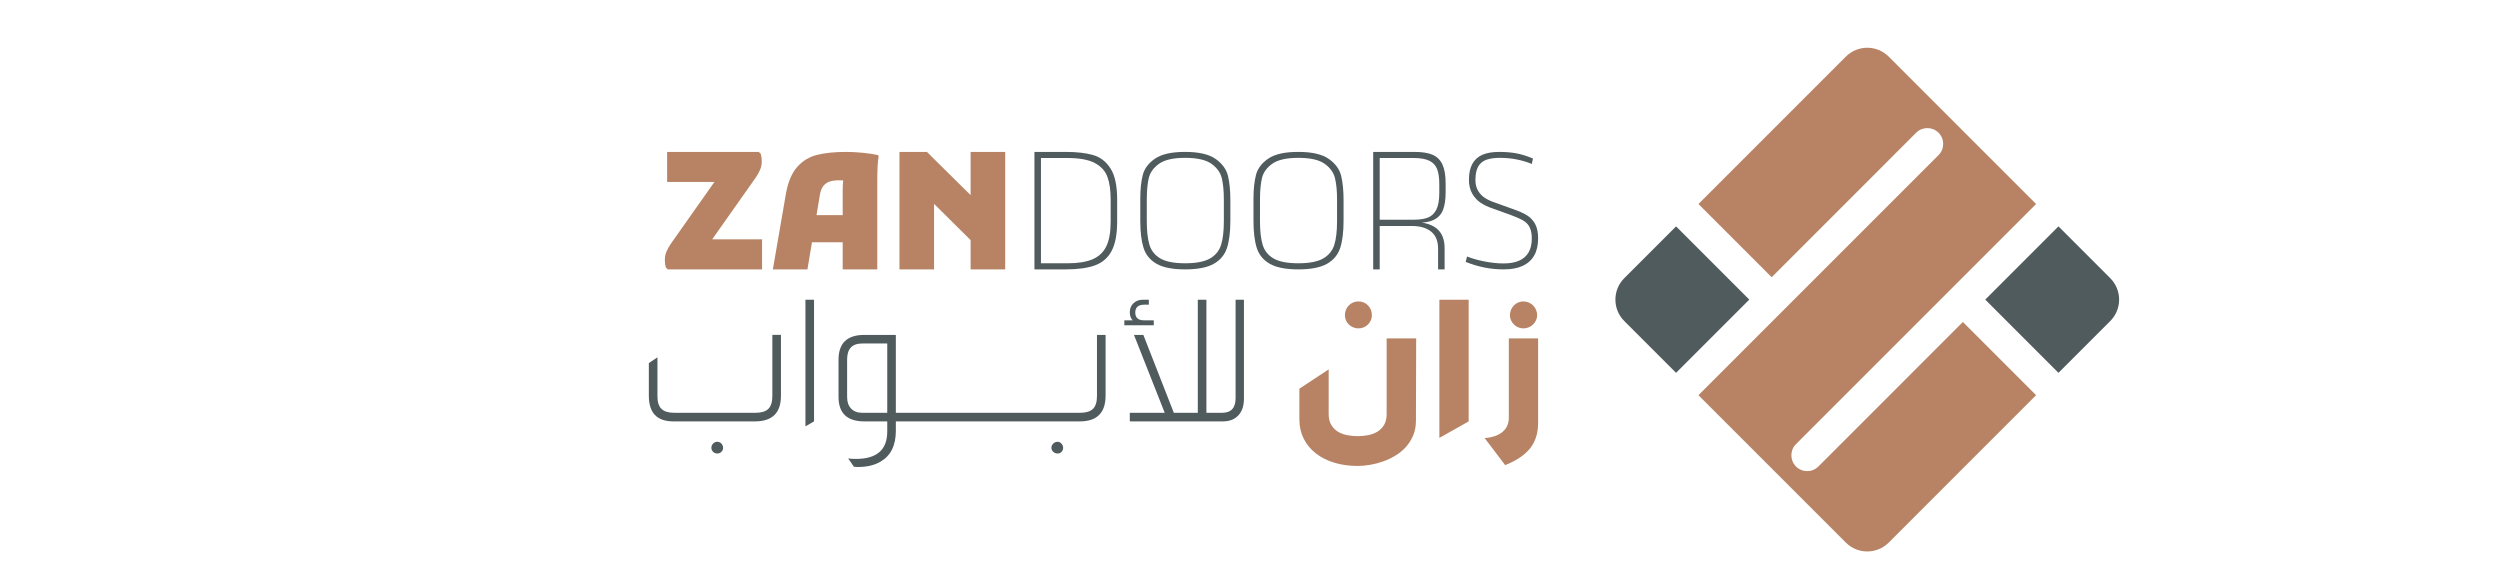
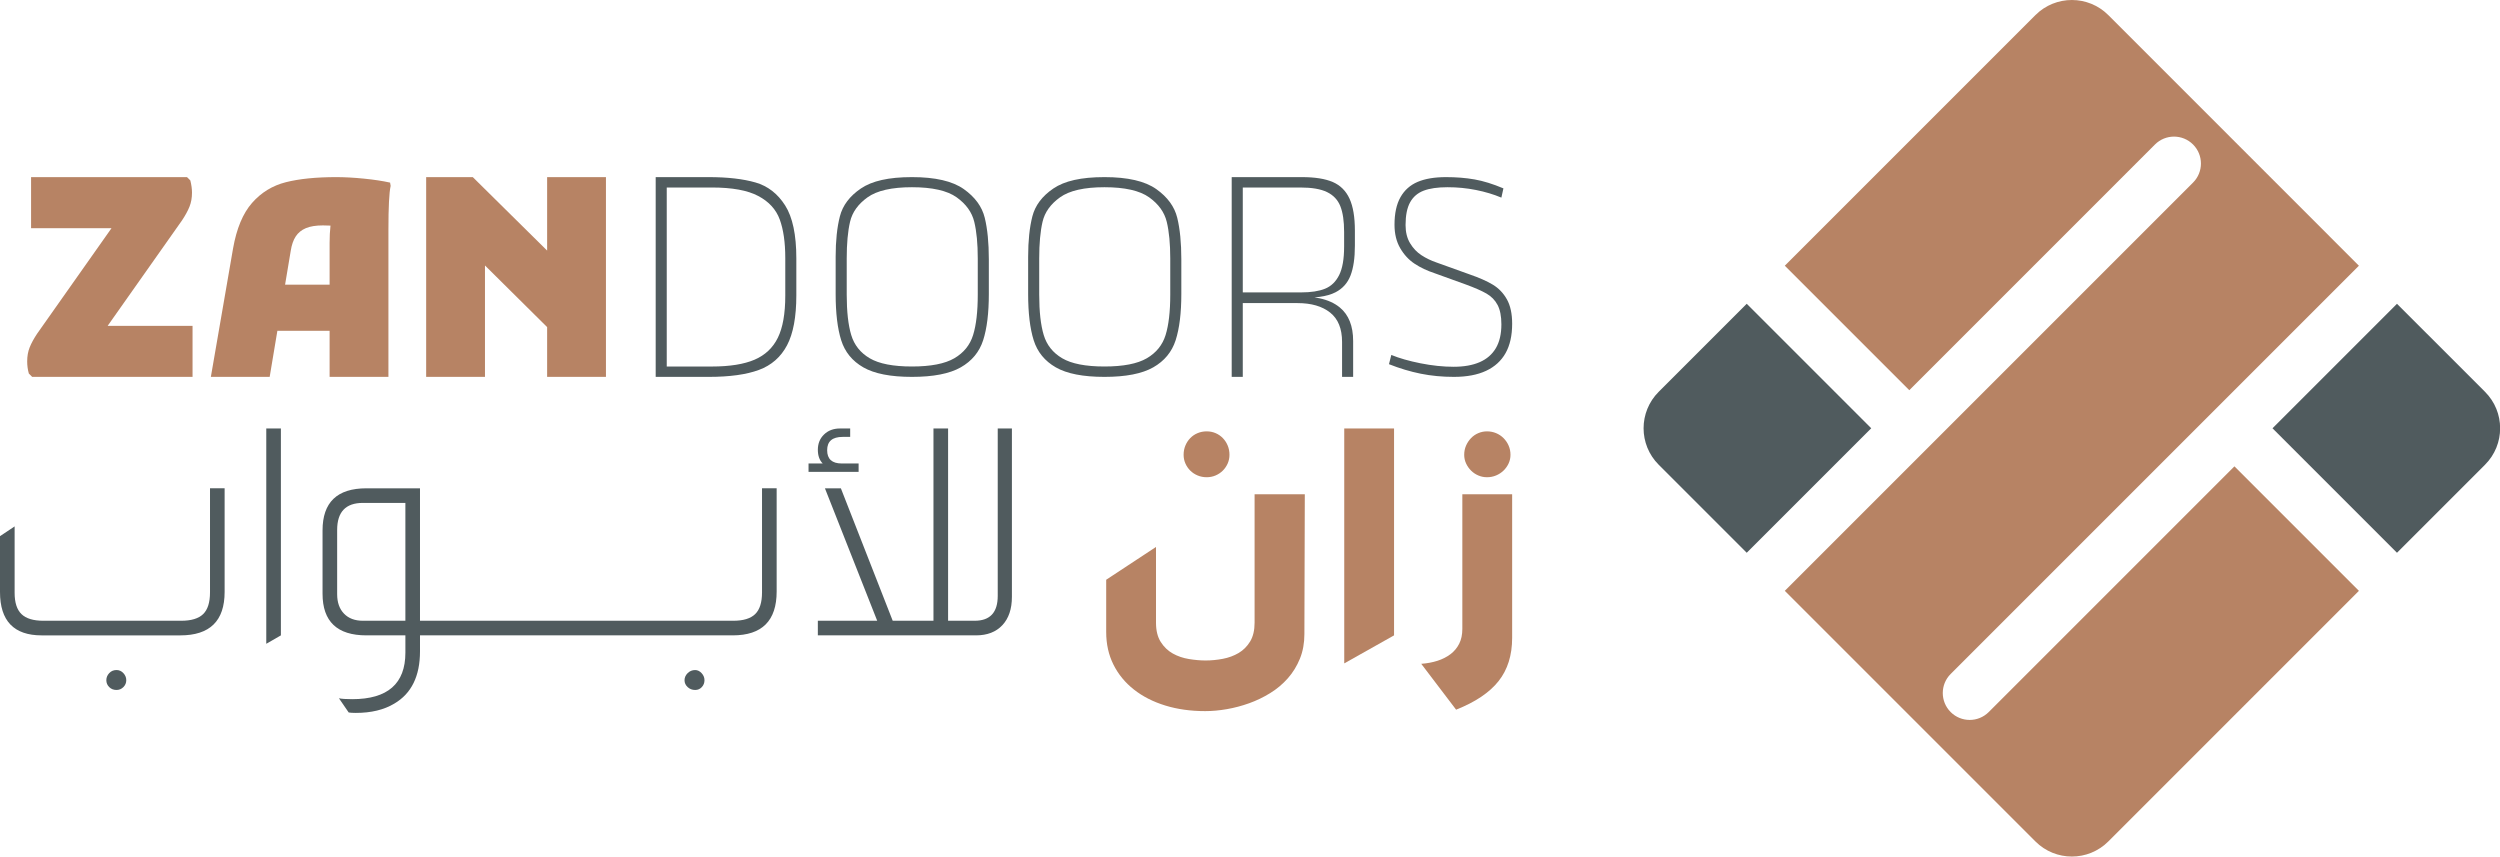
- <svg xmlns="http://www.w3.org/2000/svg" id="Layer_1" data-name="Layer 1" viewBox="0 0 8503.94 1984.25">
-   <defs>
-     <style>
-       .cls-1 {
-         fill: #b78364;
-       }
- 
-       .cls-2 {
-         fill: #505b5e;
-       }
-     </style>
-   </defs>
+ <svg xmlns="http://www.w3.org/2000/svg" width="5001" height="1713" data-name="Layer 1">
  <g>
-     <g>
-       <path class="cls-1" d="m2571.2,603.29c6.66-9.99,11.65-19.15,14.98-27.47,3.33-8.32,5-17.66,5-28.03,0-7.4-1.11-15.54-3.33-24.42l-6.66-6.66h-311.92v102.13h160.92l-148.71,210.91c-6.66,9.99-11.66,19.15-14.99,27.47-3.33,8.32-5,17.67-5,28.03,0,8.52,1.11,16.65,3.33,24.42l6.66,6.66h320.8v-102.12h-169.81l148.72-210.91Z" />
-       <path class="cls-1" d="m2935,519.73c-20.17-2-38.57-3.02-55.22-3.02-40.33,0-73.92,3.39-100.74,10.16-26.83,6.78-49.4,20.58-67.71,41.44-18.31,20.86-30.99,51.24-38.02,91.12l-44.4,256.89h117.66l15.41-92.22h104.48v92.22h117.66v-294.22c0-45.37,1.47-74.65,4.44-87.83l-1.11-6.58c-14.8-3.3-32.29-5.95-52.45-7.96Zm-157.62,212.16l11.37-68.07c1.85-11.71,5.18-21.22,9.99-28.55,4.81-7.31,11.56-12.8,20.26-16.47,8.69-3.65,20.06-5.49,34.13-5.49,5.33,0,10.31.16,15.08.41-1.16,10.64-1.76,22.2-1.76,34.72v83.44h-89.07Z" />
-       <polygon class="cls-1" points="3301.59 516.71 3301.59 663.67 3152.85 516.71 3059.6 516.71 3059.6 916.33 3177.26 916.33 3177.26 693.47 3301.59 816.73 3301.59 916.33 3419.25 916.33 3419.25 516.71 3301.59 516.71" />
-       <path class="cls-2" d="m3718.29,527.4c-24.68-7.1-55.84-10.69-93.51-10.69h-106.03v399.61h106.03c41.94,0,75.43-4.62,100.48-13.91,25.05-9.29,43.77-25.68,56.2-49.22,12.43-23.53,18.63-56.83,18.63-99.93v-74.11c0-47.02-7.43-82.28-22.39-105.81-14.96-23.53-34.78-38.85-59.42-45.95Zm59.69,226.47c0,35.95-4.96,64.02-14.87,84.19-9.91,20.17-25.42,34.79-46.57,43.89-21.2,9.06-49.64,13.64-85.38,13.64h-90.29v-358.1h90.29c40.42,0,71.3,5.6,92.63,16.9,21.38,11.25,35.74,26.94,43.13,47.12,7.39,20.17,11.06,45.85,11.06,77.09v75.27Z" />
-       <path class="cls-2" d="m4135.07,540.68c-22.53-15.97-57.09-23.97-103.69-23.97s-79.91,7.61-102.24,22.81c-22.34,15.21-36.32,33.78-41.94,55.72-5.63,21.95-8.45,48.9-8.45,80.85v74.5c0,38.11,3.69,68.92,11.07,92.39,7.38,23.49,22.14,41.58,44.28,54.29,22.13,12.7,54.56,19.05,97.28,19.05s75.24-6.35,97.58-19.05c22.33-12.71,37.28-30.8,44.86-54.29,7.57-23.48,11.36-54.28,11.36-92.39v-69.3c0-33.11-2.72-60.83-8.16-83.16-5.44-22.32-19.42-41.48-41.94-57.46Zm27.96,211.07c0,33.88-3.11,60.83-9.32,80.85-6.22,20.02-18.74,35.51-37.57,46.49-18.85,10.97-47.1,16.46-84.76,16.46s-65.83-5.49-84.47-16.46c-18.64-10.97-30.97-26.46-36.99-46.49-6.03-20.01-9.03-46.97-9.03-80.85v-72.18c0-30.03,2.23-54.57,6.7-73.63,4.46-19.05,16.11-35.32,34.95-48.8,18.83-13.47,48.44-20.21,88.84-20.21s70.58,6.74,89.42,20.21c18.83,13.48,30.58,29.84,35.24,49.09,4.66,19.25,6.99,43.7,6.99,73.34v72.18Z" />
-       <path class="cls-2" d="m4520.13,540.68c-22.53-15.97-57.09-23.97-103.69-23.97s-79.91,7.61-102.24,22.81c-22.34,15.21-36.32,33.78-41.94,55.72-5.63,21.95-8.45,48.9-8.45,80.85v74.5c0,38.11,3.69,68.92,11.07,92.39,7.38,23.49,22.14,41.58,44.28,54.29,22.13,12.7,54.56,19.05,97.28,19.05s75.24-6.35,97.58-19.05c22.33-12.71,37.28-30.8,44.86-54.29,7.57-23.48,11.36-54.28,11.36-92.39v-69.3c0-33.11-2.72-60.83-8.16-83.16-5.44-22.32-19.42-41.48-41.94-57.46Zm27.96,211.07c0,33.88-3.11,60.83-9.32,80.85-6.22,20.02-18.74,35.51-37.57,46.49-18.85,10.97-47.1,16.46-84.76,16.46s-65.83-5.49-84.47-16.46c-18.64-10.97-30.97-26.46-36.99-46.49-6.03-20.01-9.03-46.97-9.03-80.85v-72.18c0-30.03,2.23-54.57,6.7-73.63,4.46-19.05,16.11-35.32,34.95-48.8,18.83-13.47,48.44-20.21,88.84-20.21s70.58,6.74,89.42,20.21c18.83,13.48,30.58,29.84,35.24,49.09,4.66,19.25,6.99,43.7,6.99,73.34v72.18Z" />
-       <path class="cls-2" d="m4873.16,526.52c-15.14-6.54-35.74-9.81-61.76-9.81h-140.4v399.61h22.16v-147.6h109.52c27.57,0,49.28,6.3,65.24,18.96,15.92,12.65,23.86,32.22,23.86,58.7v69.95h22.16v-71.72c0-30.02-8.86-52.39-26.52-67.01-10.78-8.92-24.45-15.08-41.06-18.58-3.12-.65-6.42-1.22-9.77-1.68,3.4-.23,6.65-.61,9.77-1.03,12.98-1.73,23.77-4.81,32.35-9.25,14.13-7.28,24.13-18.45,29.96-33.48,5.83-15.04,8.76-34.98,8.76-59.91v-29.65c0-27.27-3.58-48.7-10.78-64.3-7.2-15.6-18.35-26.66-33.49-33.2Zm22.71,129.53c0,24.51-3.3,43.38-9.91,56.64-6.61,13.21-16.01,22.32-28.26,27.27-12.2,4.95-28.22,7.38-48.04,7.38h-116.49v-209.85h115.35c22.89,0,40.65,3.04,53.27,9.2,12.62,6.12,21.47,15.5,26.52,28.16,5.05,12.66,7.57,29.84,7.57,51.55v29.65Z" />
-       <path class="cls-2" d="m5221.52,761.27c-6.99-12.51-16.41-22.32-28.25-29.45-11.85-7.12-27.29-13.95-46.31-20.5l-65.83-23.67c-11.27-3.85-21.46-8.75-30.58-14.73-9.13-5.96-16.7-13.95-22.72-23.96-6.03-10.01-9.03-22.14-9.03-36.38,0-19.25,3-34.36,9.03-45.34,6.02-10.97,15.05-18.77,27.09-23.38,12.03-4.62,27.96-6.93,47.77-6.93s38.35,1.83,56.8,5.49c18.44,3.66,35.44,8.76,50.98,15.3l4.08-18.48c-20.97-8.85-40.2-14.82-57.67-17.9-17.47-3.08-36.51-4.62-57.09-4.62-22.92,0-41.85,3.18-56.8,9.53-14.95,6.35-26.41,16.56-34.37,30.61-7.96,14.06-11.94,32.44-11.94,55.15,0,18.1,3.79,33.69,11.36,46.77,7.58,13.09,17.19,23.49,28.84,31.18,11.65,7.71,25.05,14.06,40.2,19.05l62.33,22.52c17.86,6.55,31.65,12.61,41.36,18.19,9.7,5.58,17.08,13.19,22.14,22.81,5.04,9.63,7.57,22.52,7.57,38.69,0,19.25-3.7,35.14-11.07,47.64-7.38,12.51-18.16,21.85-32.33,28-14.18,6.16-31.56,9.24-52.14,9.24s-43.02-2.31-66.12-6.93c-23.11-4.62-42.62-10.19-58.54-16.74l-4.66,18.48c21.35,8.47,42.53,14.83,63.49,19.06,20.97,4.23,43.11,6.35,66.41,6.35,25.63,0,47.09-4.04,64.37-12.13,17.28-8.08,30.29-19.92,39.03-35.51,8.74-15.59,13.11-35.13,13.11-58.62,0-20.01-3.49-36.28-10.48-48.8Z" />
+     <g id="svg_1">
+       <g id="svg_2">
+         <path id="svg_3" fill="#b78364" d="m364.09,440.882c6.66,-9.99 11.65,-19.15 14.98,-27.47c3.33,-8.32 5,-17.66 5,-28.03c0,-7.4 -1.11,-15.54 -3.33,-24.42l-6.66,-6.66l-311.92,0l0,102.13l160.92,0l-148.71,210.91c-6.66,9.99 -11.66,19.15 -14.99,27.47c-3.33,8.32 -5,17.67 -5,28.03c0,8.52 1.11,16.65 3.33,24.42l6.66,6.66l320.8,0l0,-102.12l-169.81,0l148.72,-210.91l0.01,-0.01z" class="cls-1" />
+         <path id="svg_4" fill="#b78364" d="m727.89,357.322c-20.17,-2 -38.57,-3.02 -55.22,-3.02c-40.33,0 -73.92,3.39 -100.74,10.16c-26.83,6.78 -49.4,20.58 -67.71,41.44c-18.31,20.86 -30.99,51.24 -38.02,91.12l-44.4,256.89l117.66,0l15.41,-92.22l104.48,0l0,92.22l117.66,0l0,-294.22c0,-45.37 1.47,-74.65 4.44,-87.83l-1.11,-6.58c-14.8,-3.3 -32.29,-5.95 -52.45,-7.96zm-157.62,212.16l11.37,-68.07c1.85,-11.71 5.18,-21.22 9.99,-28.55c4.81,-7.31 11.56,-12.8 20.26,-16.47c8.69,-3.65 20.06,-5.49 34.13,-5.49c5.33,0 10.31,0.16 15.08,0.41c-1.16,10.64 -1.76,22.2 -1.76,34.72l0,83.44l-89.07,0l0,0.01z" class="cls-1" />
+         <polygon id="svg_5" fill="#b78364" points="1094.48,354.303 1094.48,501.262 945.74,354.303 852.49,354.303 852.49,753.922 970.15,753.922 970.15,531.062 1094.48,654.323 1094.48,753.922 1212.14,753.922 1212.14,354.303 1094.48,354.303 " class="cls-1" />
+         <path id="svg_6" fill="#505b5e" d="m1511.18,364.993c-24.68,-7.1 -55.84,-10.69 -93.51,-10.69l-106.03,0l0,399.61l106.03,0c41.94,0 75.43,-4.62 100.48,-13.91c25.05,-9.29 43.77,-25.68 56.2,-49.22c12.43,-23.53 18.63,-56.83 18.63,-99.93l0,-74.11c0,-47.02 -7.43,-82.28 -22.39,-105.81c-14.96,-23.53 -34.78,-38.85 -59.42,-45.95l0.01,0.01zm59.69,226.47c0,35.95 -4.96,64.02 -14.87,84.19c-9.91,20.17 -25.42,34.79 -46.57,43.89c-21.2,9.06 -49.64,13.64 -85.38,13.64l-90.29,0l0,-358.1l90.29,0c40.42,0 71.3,5.6 92.63,16.9c21.38,11.25 35.74,26.94 43.13,47.12c7.39,20.17 11.06,45.85 11.06,77.09l0,75.27z" class="cls-2" />
+         <path id="svg_7" fill="#505b5e" d="m1927.96,378.272c-22.53,-15.97 -57.09,-23.97 -103.69,-23.97s-79.91,7.61 -102.24,22.81c-22.34,15.21 -36.32,33.78 -41.94,55.72c-5.63,21.95 -8.45,48.9 -8.45,80.85l0,74.5c0,38.11 3.69,68.92 11.07,92.39c7.38,23.49 22.14,41.58 44.28,54.29c22.13,12.7 54.56,19.05 97.28,19.05s75.24,-6.35 97.58,-19.05c22.33,-12.71 37.28,-30.8 44.86,-54.29c7.57,-23.48 11.36,-54.28 11.36,-92.39l0,-69.3c0,-33.11 -2.72,-60.83 -8.16,-83.16c-5.44,-22.32 -19.42,-41.48 -41.94,-57.46l-0.01,0.01zm27.96,211.07c0,33.88 -3.11,60.83 -9.32,80.85c-6.22,20.02 -18.74,35.51 -37.57,46.49c-18.85,10.97 -47.1,16.46 -84.76,16.46s-65.83,-5.49 -84.47,-16.46c-18.64,-10.97 -30.97,-26.46 -36.99,-46.49c-6.03,-20.01 -9.03,-46.97 -9.03,-80.85l0,-72.18c0,-30.03 2.23,-54.57 6.7,-73.63c4.46,-19.05 16.11,-35.32 34.95,-48.8c18.83,-13.47 48.44,-20.21 88.84,-20.21s70.58,6.74 89.42,20.21c18.83,13.48 30.58,29.84 35.24,49.09c4.66,19.25 6.99,43.7 6.99,73.34l0,72.18z" class="cls-2" />
+         <path id="svg_8" fill="#505b5e" d="m2313.02,378.272c-22.53,-15.97 -57.09,-23.97 -103.69,-23.97s-79.91,7.61 -102.24,22.81c-22.34,15.21 -36.32,33.78 -41.94,55.72c-5.63,21.95 -8.45,48.9 -8.45,80.85l0,74.5c0,38.11 3.69,68.92 11.07,92.39c7.38,23.49 22.14,41.58 44.28,54.29c22.13,12.7 54.56,19.05 97.28,19.05s75.24,-6.35 97.58,-19.05c22.33,-12.71 37.28,-30.8 44.86,-54.29c7.57,-23.48 11.36,-54.28 11.36,-92.39l0,-69.3c0,-33.11 -2.72,-60.83 -8.16,-83.16c-5.44,-22.32 -19.42,-41.48 -41.94,-57.46l-0.01,0.01zm27.96,211.07c0,33.88 -3.11,60.83 -9.32,80.85c-6.22,20.02 -18.74,35.51 -37.57,46.49c-18.85,10.97 -47.1,16.46 -84.76,16.46s-65.83,-5.49 -84.47,-16.46c-18.64,-10.97 -30.97,-26.46 -36.99,-46.49c-6.03,-20.01 -9.03,-46.97 -9.03,-80.85l0,-72.18c0,-30.03 2.23,-54.57 6.7,-73.63c4.46,-19.05 16.11,-35.32 34.95,-48.8c18.83,-13.47 48.44,-20.21 88.84,-20.21s70.58,6.74 89.42,20.21c18.83,13.48 30.58,29.84 35.24,49.09c4.66,19.25 6.99,43.7 6.99,73.34l0,72.18z" class="cls-2" />
+         <path id="svg_9" fill="#505b5e" d="m2666.05,364.113c-15.14,-6.54 -35.74,-9.81 -61.76,-9.81l-140.4,0l0,399.61l22.16,0l0,-147.6l109.52,0c27.57,0 49.28,6.3 65.24,18.96c15.92,12.65 23.86,32.22 23.86,58.7l0,69.95l22.16,0l0,-71.72c0,-30.02 -8.86,-52.39 -26.52,-67.01c-10.78,-8.92 -24.45,-15.08 -41.06,-18.58c-3.12,-0.65 -6.42,-1.22 -9.77,-1.68c3.4,-0.23 6.65,-0.61 9.77,-1.03c12.98,-1.73 23.77,-4.81 32.35,-9.25c14.13,-7.28 24.13,-18.45 29.96,-33.48c5.83,-15.04 8.76,-34.98 8.76,-59.91l0,-29.65c0,-27.27 -3.58,-48.7 -10.78,-64.3c-7.2,-15.6 -18.35,-26.66 -33.49,-33.2zm22.71,129.53c0,24.51 -3.3,43.38 -9.91,56.64c-6.61,13.21 -16.01,22.32 -28.26,27.27c-12.2,4.95 -28.22,7.38 -48.04,7.38l-116.49,0l0,-209.85l115.35,0c22.89,0 40.65,3.04 53.27,9.2c12.62,6.12 21.47,15.5 26.52,28.16c5.05,12.66 7.57,29.84 7.57,51.55l0,29.65l-0.01,0z" class="cls-2" />
+         <path id="svg_10" fill="#505b5e" d="m3014.41,598.862c-6.99,-12.51 -16.41,-22.32 -28.25,-29.45c-11.85,-7.12 -27.29,-13.95 -46.31,-20.5l-65.83,-23.67c-11.27,-3.85 -21.46,-8.75 -30.58,-14.73c-9.13,-5.96 -16.7,-13.95 -22.72,-23.96c-6.03,-10.01 -9.03,-22.14 -9.03,-36.38c0,-19.25 3,-34.36 9.03,-45.34c6.02,-10.97 15.05,-18.77 27.09,-23.38c12.03,-4.62 27.96,-6.93 47.77,-6.93s38.35,1.83 56.8,5.49c18.44,3.66 35.44,8.76 50.98,15.3l4.08,-18.48c-20.97,-8.85 -40.2,-14.82 -57.67,-17.9c-17.47,-3.08 -36.51,-4.62 -57.09,-4.62c-22.92,0 -41.85,3.18 -56.8,9.53c-14.95,6.35 -26.41,16.56 -34.37,30.61c-7.96,14.06 -11.94,32.44 -11.94,55.15c0,18.1 3.79,33.69 11.36,46.77c7.58,13.09 17.19,23.49 28.84,31.18c11.65,7.71 25.05,14.06 40.2,19.05l62.33,22.52c17.86,6.55 31.65,12.61 41.36,18.19c9.7,5.58 17.08,13.19 22.14,22.81c5.04,9.63 7.57,22.52 7.57,38.69c0,19.25 -3.7,35.14 -11.07,47.64c-7.38,12.51 -18.16,21.85 -32.33,28c-14.18,6.16 -31.56,9.24 -52.14,9.24s-43.02,-2.31 -66.12,-6.93c-23.11,-4.62 -42.62,-10.19 -58.54,-16.74l-4.66,18.48c21.35,8.47 42.53,14.83 63.49,19.06c20.97,4.23 43.11,6.35 66.41,6.35c25.63,0 47.09,-4.04 64.37,-12.13c17.28,-8.08 30.29,-19.92 39.03,-35.51c8.74,-15.59 13.11,-35.13 13.11,-58.62c0,-20.01 -3.49,-36.28 -10.48,-48.8l-0.03,0.01z" class="cls-2" />
+       </g>
+       <g id="svg_11">
+         <path id="svg_12" fill="#505b5e" d="m233.09,1340.332c-5.91,0 -10.78,2.07 -14.62,6.2c-3.84,4.14 -5.76,8.86 -5.76,14.18s1.92,9.9 5.76,13.74c3.84,3.84 8.71,5.76 14.62,5.76c5.32,0 9.9,-1.92 13.74,-5.76c3.84,-3.84 5.76,-8.42 5.76,-13.74s-1.92,-10.05 -5.76,-14.18c-3.84,-4.14 -8.42,-6.2 -13.74,-6.2z" class="cls-2" />
+         <path id="svg_13" fill="#505b5e" d="m420.09,976.773l0,208.27c0,20.09 -4.58,34.56 -13.74,43.43c-9.16,8.86 -23.78,13.29 -43.87,13.29l-275.62,0c-20.09,0 -34.72,-4.43 -43.87,-13.29c-9.16,-8.86 -13.74,-23.04 -13.74,-42.54l0,-132.94l-29.25,19.5l0,111.66c0,57.9 27.77,86.85 83.31,86.85l277.4,0c59.08,0 88.62,-28.95 88.62,-86.85l0,-207.38l-29.24,0z" class="cls-2" />
+         <path id="svg_14" fill="#505b5e" d="m561.9,1271.003l-29.25,16.84l0,-430.71l29.25,0l0,413.88l0,-0.01z" class="cls-2" />
+         <path id="svg_15" fill="#505b5e" d="m1524.34,976.793l0,208.26c0,20.1 -4.59,34.55 -13.72,43.4c-9.18,8.9 -23.77,13.31 -43.86,13.31l-626.6,0l0,-264.96l-107.22,0c-58.5,0 -87.72,28.03 -87.72,84.19l0,126.72c0,55.52 29.23,83.27 87.72,83.27l78,0l0,34.59c0,62.03 -35.47,93.05 -106.35,93.05c-12.39,0 -21.24,-0.6 -26.57,-1.79l19.5,28.4c2.94,0.55 7.66,0.87 14.18,0.87c30.69,0 56.39,-6.19 77.08,-18.63c34.27,-20.1 51.39,-54.92 51.39,-104.56l0,-31.93l625.68,0c58.5,0 87.77,-29.23 87.77,-87.73l0,-206.47l-29.27,0l-0.01,0.01zm-713.41,264.96l-85.06,0c-15.97,0 -28.54,-4.72 -37.67,-14.18c-9.18,-9.45 -13.76,-22.44 -13.76,-39l0,-128.51c0,-36.02 17.16,-54.05 51.43,-54.05l85.06,0l0,235.74z" class="cls-2" />
+         <path id="svg_16" fill="#505b5e" d="m1403.47,1346.553c-3.81,-4.13 -8.12,-6.19 -12.85,-6.19c-5.92,0 -10.92,2.06 -15.05,6.19c-4.13,4.13 -6.24,8.85 -6.24,14.18s2.11,9.91 6.24,13.72c4.13,3.85 9.13,5.78 15.05,5.78c5.32,0 9.77,-1.93 13.31,-5.78c3.53,-3.81 5.32,-8.4 5.32,-13.72s-1.93,-10.05 -5.78,-14.18z" class="cls-2" />
+         <path id="svg_17" fill="#505b5e" d="m1683.87,927.153c-19.5,0 -29.23,-8.85 -29.23,-26.57s10.32,-26.61 31.02,-26.61l15.05,0l0,-16.84l-20.37,0c-12.98,0 -23.63,3.99 -31.89,11.97c-8.3,7.98 -12.43,18.17 -12.43,30.6c0,11.79 3.26,20.97 9.73,27.44l-28.35,0l0,16.84l100.16,0l0,-16.84l-33.68,0l-0.01,0.01z" class="cls-2" />
+         <path id="svg_18" fill="#505b5e" d="m2024.22,857.133l0,336.77c0,24.23 -6.38,43.13 -19.09,56.71c-12.71,13.58 -30.28,20.37 -52.72,20.37l-316.4,0l0,-29.23l118.74,0l-104.56,-264.96l31.89,0l103.69,264.96l81.53,0l0,-384.62l29.27,0l0,384.62l53.18,0c30.74,0 46.11,-16.56 46.11,-49.64l0,-334.98l28.36,0z" class="cls-2" />
+         <path id="svg_19" fill="#b78364" d="m2509.67,988.692l100.47,0l-0.83,279.82c0,17.99 -2.98,34.32 -8.93,48.99c-5.95,14.66 -13.98,27.74 -24.08,39.23c-10.11,11.48 -21.87,21.38 -35.29,29.68c-13.43,8.3 -27.47,15.08 -42.14,20.34c-14.67,5.26 -29.55,9.2 -44.63,11.83c-15.09,2.63 -29.54,3.94 -43.38,3.94c-29.07,0 -55.71,-3.73 -79.92,-11.21c-24.22,-7.47 -45.12,-18.13 -62.69,-31.97c-17.58,-13.84 -31.21,-30.45 -40.89,-49.82c-9.69,-19.38 -14.53,-41.1 -14.53,-65.18l0,-104.62l99.64,-65.6l0,151.54c0,15.78 3.18,28.64 9.55,38.61c6.36,9.96 14.39,17.64 24.08,23.04c9.68,5.39 20.4,9.06 32.18,11c11.76,1.94 22.9,2.91 33.42,2.91c11.34,0 22.83,-1.11 34.46,-3.32c11.62,-2.22 22.14,-6.09 31.55,-11.62c9.4,-5.54 17.08,-13.22 23.04,-23.04c5.95,-9.83 8.93,-22.34 8.93,-37.57l0,-256.99l-0.01,0.01zm-50.23,-78.88c0,6.09 -1.18,11.83 -3.53,17.23c-2.36,5.4 -5.61,10.17 -9.75,14.32c-4.15,4.15 -9,7.41 -14.53,9.75c-5.54,2.36 -11.49,3.53 -17.85,3.53s-12.39,-1.17 -18.06,-3.53c-5.67,-2.35 -10.58,-5.61 -14.74,-9.75c-4.15,-4.15 -7.41,-8.93 -9.75,-14.32c-2.36,-5.39 -3.53,-11.14 -3.53,-17.23c0,-6.64 1.17,-12.8 3.53,-18.47c2.35,-5.67 5.6,-10.65 9.75,-14.95c4.15,-4.29 9.06,-7.61 14.74,-9.96c5.67,-2.35 11.69,-3.53 18.06,-3.53s12.31,1.18 17.85,3.53c5.53,2.36 10.38,5.68 14.53,9.96c4.15,4.29 7.4,9.27 9.75,14.95c2.35,5.67 3.53,11.83 3.53,18.47z" class="cls-1" />
+         <path id="svg_20" fill="#b78364" d="m2689.02,1327.053l0,-469.92l99.64,0l0,413.87l-99.64,56.05z" class="cls-1" />
+         <path id="svg_21" fill="#b78364" d="m2843.05,1327.882c11.63,-0.83 22.42,-2.84 32.38,-6.02c9.96,-3.19 18.68,-7.62 26.16,-13.28c7.47,-5.68 13.28,-12.66 17.44,-20.97c4.15,-8.3 6.23,-18.12 6.23,-29.47l0,-269.44l99.64,0l0,287.29c0,34.87 -9.07,63.73 -27.2,86.56c-18.13,22.84 -46.43,41.86 -84.9,57.09l-69.75,-91.75l0,-0.01zm178.52,-418.07c0,6.09 -1.25,11.83 -3.74,17.23c-2.49,5.4 -5.88,10.17 -10.17,14.32c-4.29,4.15 -9.27,7.41 -14.94,9.75c-5.68,2.36 -11.7,3.53 -18.06,3.53s-11.9,-1.17 -17.44,-3.53c-5.54,-2.35 -10.38,-5.61 -14.53,-9.75c-4.15,-4.15 -7.47,-8.93 -9.96,-14.32c-2.49,-5.39 -3.74,-11.14 -3.74,-17.23c0,-6.64 1.25,-12.8 3.74,-18.47c2.49,-5.67 5.82,-10.65 9.96,-14.95c4.15,-4.29 8.99,-7.61 14.53,-9.96c5.53,-2.35 11.34,-3.53 17.44,-3.53s12.38,1.18 18.06,3.53c5.67,2.36 10.65,5.68 14.94,9.96c4.29,4.29 7.68,9.27 10.17,14.95c2.49,5.67 3.74,11.83 3.74,18.47z" class="cls-1" />
+       </g>
    </g>
-     <g>
-       <path class="cls-2" d="m2440.2,1502.74c-5.91,0-10.78,2.07-14.62,6.2-3.84,4.14-5.76,8.86-5.76,14.18s1.92,9.9,5.76,13.74c3.84,3.84,8.71,5.76,14.62,5.76,5.32,0,9.9-1.92,13.74-5.76,3.84-3.84,5.76-8.42,5.76-13.74s-1.92-10.05-5.76-14.18c-3.84-4.14-8.42-6.2-13.74-6.2Z" />
-       <path class="cls-2" d="m2627.2,1139.18v208.27c0,20.09-4.58,34.56-13.74,43.43-9.16,8.86-23.78,13.29-43.87,13.29h-275.62c-20.09,0-34.72-4.43-43.87-13.29-9.16-8.86-13.74-23.04-13.74-42.54v-132.94l-29.25,19.5v111.66c0,57.9,27.77,86.85,83.31,86.85h277.4c59.08,0,88.62-28.95,88.62-86.85v-207.38h-29.24Z" />
-       <path class="cls-2" d="m2769.01,1433.41l-29.25,16.84v-430.71h29.25v413.88Z" />
-       <path class="cls-2" d="m3731.45,1139.2v208.26c0,20.1-4.59,34.55-13.72,43.4-9.18,8.9-23.77,13.31-43.86,13.31h-626.6v-264.96h-107.22c-58.5,0-87.72,28.03-87.72,84.19v126.72c0,55.52,29.23,83.27,87.72,83.27h78v34.59c0,62.03-35.47,93.05-106.35,93.05-12.39,0-21.24-.6-26.57-1.79l19.5,28.4c2.94.55,7.66.87,14.18.87,30.69,0,56.39-6.19,77.08-18.63,34.27-20.1,51.39-54.92,51.39-104.56v-31.93h625.68c58.5,0,87.77-29.23,87.77-87.73v-206.47h-29.27Zm-713.41,264.96h-85.06c-15.97,0-28.54-4.72-37.67-14.18-9.18-9.45-13.76-22.44-13.76-39v-128.51c0-36.02,17.16-54.05,51.43-54.05h85.06v235.74Z" />
-       <path class="cls-2" d="m3610.58,1508.96c-3.81-4.13-8.12-6.19-12.85-6.19-5.92,0-10.92,2.06-15.05,6.19-4.13,4.13-6.24,8.85-6.24,14.18s2.11,9.91,6.24,13.72c4.13,3.85,9.13,5.78,15.05,5.78,5.32,0,9.77-1.93,13.31-5.78,3.53-3.81,5.32-8.4,5.32-13.72s-1.93-10.05-5.78-14.18Z" />
-       <path class="cls-2" d="m3890.98,1089.56c-19.5,0-29.23-8.85-29.23-26.57s10.32-26.61,31.02-26.61h15.05v-16.84h-20.37c-12.98,0-23.63,3.99-31.89,11.97-8.3,7.98-12.43,18.17-12.43,30.6,0,11.79,3.26,20.97,9.73,27.44h-28.35v16.84h100.16v-16.84h-33.68Z" />
-       <path class="cls-2" d="m4231.33,1019.54v336.77c0,24.23-6.38,43.13-19.09,56.71-12.71,13.58-30.28,20.37-52.72,20.37h-316.4v-29.23h118.74l-104.56-264.96h31.89l103.69,264.96h81.53v-384.62h29.27v384.62h53.18c30.74,0,46.11-16.56,46.11-49.64v-334.98h28.36Z" />
-       <path class="cls-1" d="m4716.78,1151.1h100.47l-.83,279.82c0,17.99-2.98,34.32-8.93,48.99-5.95,14.66-13.98,27.74-24.08,39.23-10.11,11.48-21.87,21.38-35.29,29.68-13.43,8.3-27.47,15.08-42.14,20.34-14.67,5.26-29.55,9.2-44.63,11.83-15.09,2.63-29.54,3.94-43.38,3.94-29.07,0-55.71-3.73-79.92-11.21-24.22-7.47-45.12-18.13-62.69-31.97-17.58-13.84-31.21-30.45-40.89-49.82-9.69-19.38-14.53-41.1-14.53-65.18v-104.62l99.64-65.6v151.54c0,15.78,3.18,28.64,9.55,38.61,6.36,9.96,14.39,17.64,24.08,23.04,9.68,5.39,20.4,9.06,32.18,11,11.76,1.94,22.9,2.91,33.42,2.91,11.34,0,22.83-1.11,34.46-3.32,11.62-2.22,22.14-6.09,31.55-11.62,9.4-5.54,17.08-13.22,23.04-23.04,5.95-9.83,8.93-22.34,8.93-37.57v-256.99Zm-50.23-78.88c0,6.09-1.18,11.83-3.53,17.23-2.36,5.4-5.61,10.17-9.75,14.32-4.15,4.15-9,7.41-14.53,9.75-5.54,2.36-11.49,3.53-17.85,3.53s-12.39-1.17-18.06-3.53c-5.67-2.35-10.58-5.61-14.74-9.75-4.15-4.15-7.41-8.93-9.75-14.32-2.36-5.39-3.53-11.14-3.53-17.23,0-6.64,1.17-12.8,3.53-18.47,2.35-5.67,5.6-10.65,9.75-14.95,4.15-4.29,9.06-7.61,14.74-9.96,5.67-2.35,11.69-3.53,18.06-3.53s12.31,1.18,17.85,3.53c5.53,2.36,10.38,5.68,14.53,9.96,4.15,4.29,7.4,9.27,9.75,14.95,2.35,5.67,3.53,11.83,3.53,18.47Z" />
-       <path class="cls-1" d="m4896.13,1489.46v-469.92h99.64v413.87l-99.64,56.05Z" />
-       <path class="cls-1" d="m5050.16,1490.29c11.63-.83,22.42-2.84,32.38-6.02,9.96-3.19,18.68-7.62,26.16-13.28,7.47-5.68,13.28-12.66,17.44-20.97,4.15-8.3,6.23-18.12,6.23-29.47v-269.44h99.64v287.29c0,34.87-9.07,63.73-27.2,86.56-18.13,22.84-46.43,41.86-84.9,57.09l-69.75-91.75Zm178.52-418.07c0,6.09-1.25,11.83-3.74,17.23-2.49,5.4-5.88,10.17-10.17,14.32-4.29,4.15-9.27,7.41-14.94,9.75-5.68,2.36-11.7,3.53-18.06,3.53s-11.9-1.17-17.44-3.53c-5.54-2.35-10.38-5.61-14.53-9.75-4.15-4.15-7.47-8.93-9.96-14.32-2.49-5.39-3.74-11.14-3.74-17.23,0-6.64,1.25-12.8,3.74-18.47,2.49-5.67,5.82-10.65,9.96-14.95,4.15-4.29,8.99-7.61,14.53-9.96,5.53-2.35,11.34-3.53,17.44-3.53s12.38,1.18,18.06,3.53c5.67,2.36,10.65,5.68,14.94,9.96,4.29,4.29,7.68,9.27,10.17,14.95,2.49,5.67,3.74,11.83,3.74,18.47Z" />
+     <g id="svg_22">
+       <path id="svg_23" fill="#b78364" d="m4469.75,932.893l249.01,249.01l-501.28,501.33c-40.26,40.27 -105.55,40.27 -145.82,0l-501.34,-501.33l816.66,-816.69c21.03,-21.03 21.03,-55.13 0,-76.16l0,0c-21.03,-21.03 -55.13,-21.03 -76.16,0l-491.46,491.49l-249.04,-249.01l501.34,-501.33c40.27,-40.27 105.55,-40.27 145.82,0l501.28,501.33l-816.66,816.69c-21.03,21.03 -21.03,55.13 0,76.16l0,0c21.03,21.03 55.13,21.03 76.16,0l491.49,-491.49z" class="cls-1" />
+       <path id="svg_24" fill="#505b5e" d="m3494.15,607.673l-176.13,176.13c-40.26,40.27 -40.26,105.55 0,145.81l176.13,176.13l249.07,-249.03l-249.07,-249.04z" class="cls-2" />
+       <path id="svg_25" fill="#505b5e" d="m4971.05,783.803l-176.14,-176.12l-249,249.04l249,249.03l176.14,-176.12c40.27,-40.27 40.27,-105.56 0,-145.82l0,-0.01z" class="cls-2" />
    </g>
  </g>
-   <g>
-     <path class="cls-1" d="m6676.86,1095.3l249.01,249.01-501.28,501.33c-40.26,40.27-105.55,40.27-145.82,0l-501.34-501.33,816.66-816.69c21.03-21.03,21.03-55.13,0-76.16h0c-21.03-21.03-55.13-21.03-76.16,0l-491.46,491.49-249.04-249.01,501.34-501.33c40.27-40.27,105.55-40.27,145.82,0l501.28,501.33-816.66,816.69c-21.03,21.03-21.03,55.13,0,76.16h0c21.03,21.03,55.13,21.03,76.16,0l491.49-491.49Z" />
-     <path class="cls-2" d="m5701.26,770.08l-176.13,176.13c-40.26,40.27-40.26,105.55,0,145.81l176.13,176.13,249.07-249.03-249.07-249.04Z" />
-     <path class="cls-2" d="m7178.16,946.21l-176.14-176.12-249,249.04,249,249.03,176.14-176.12c40.27-40.27,40.27-105.56,0-145.82Z" />
-   </g>
</svg>
